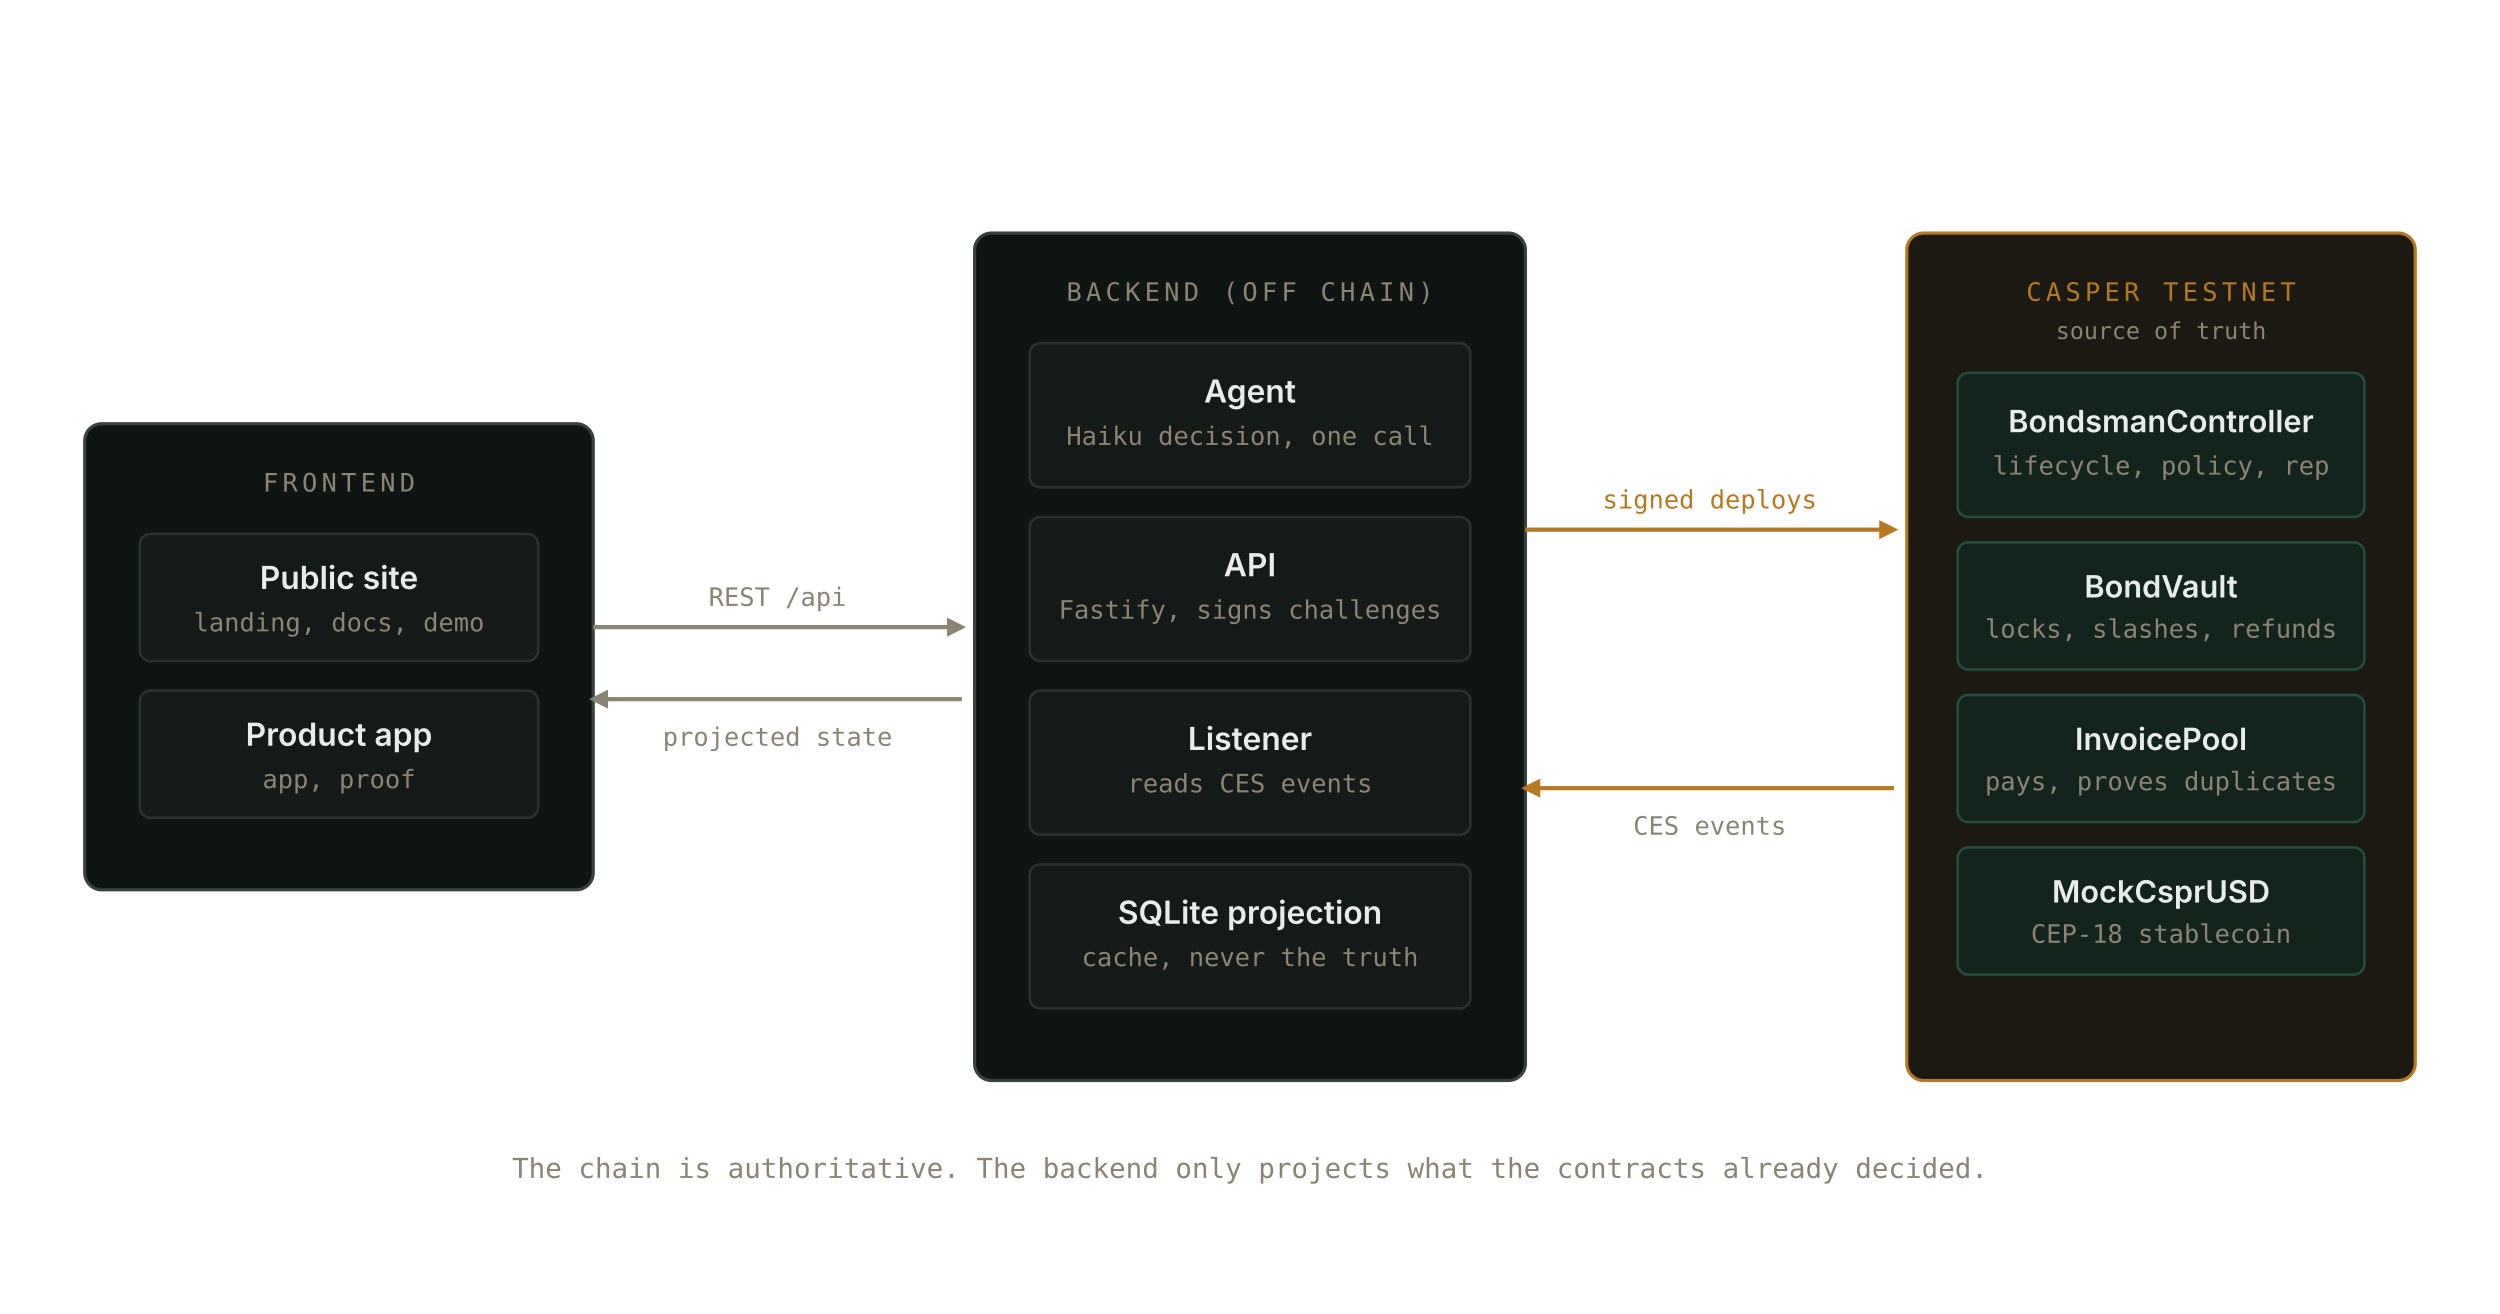
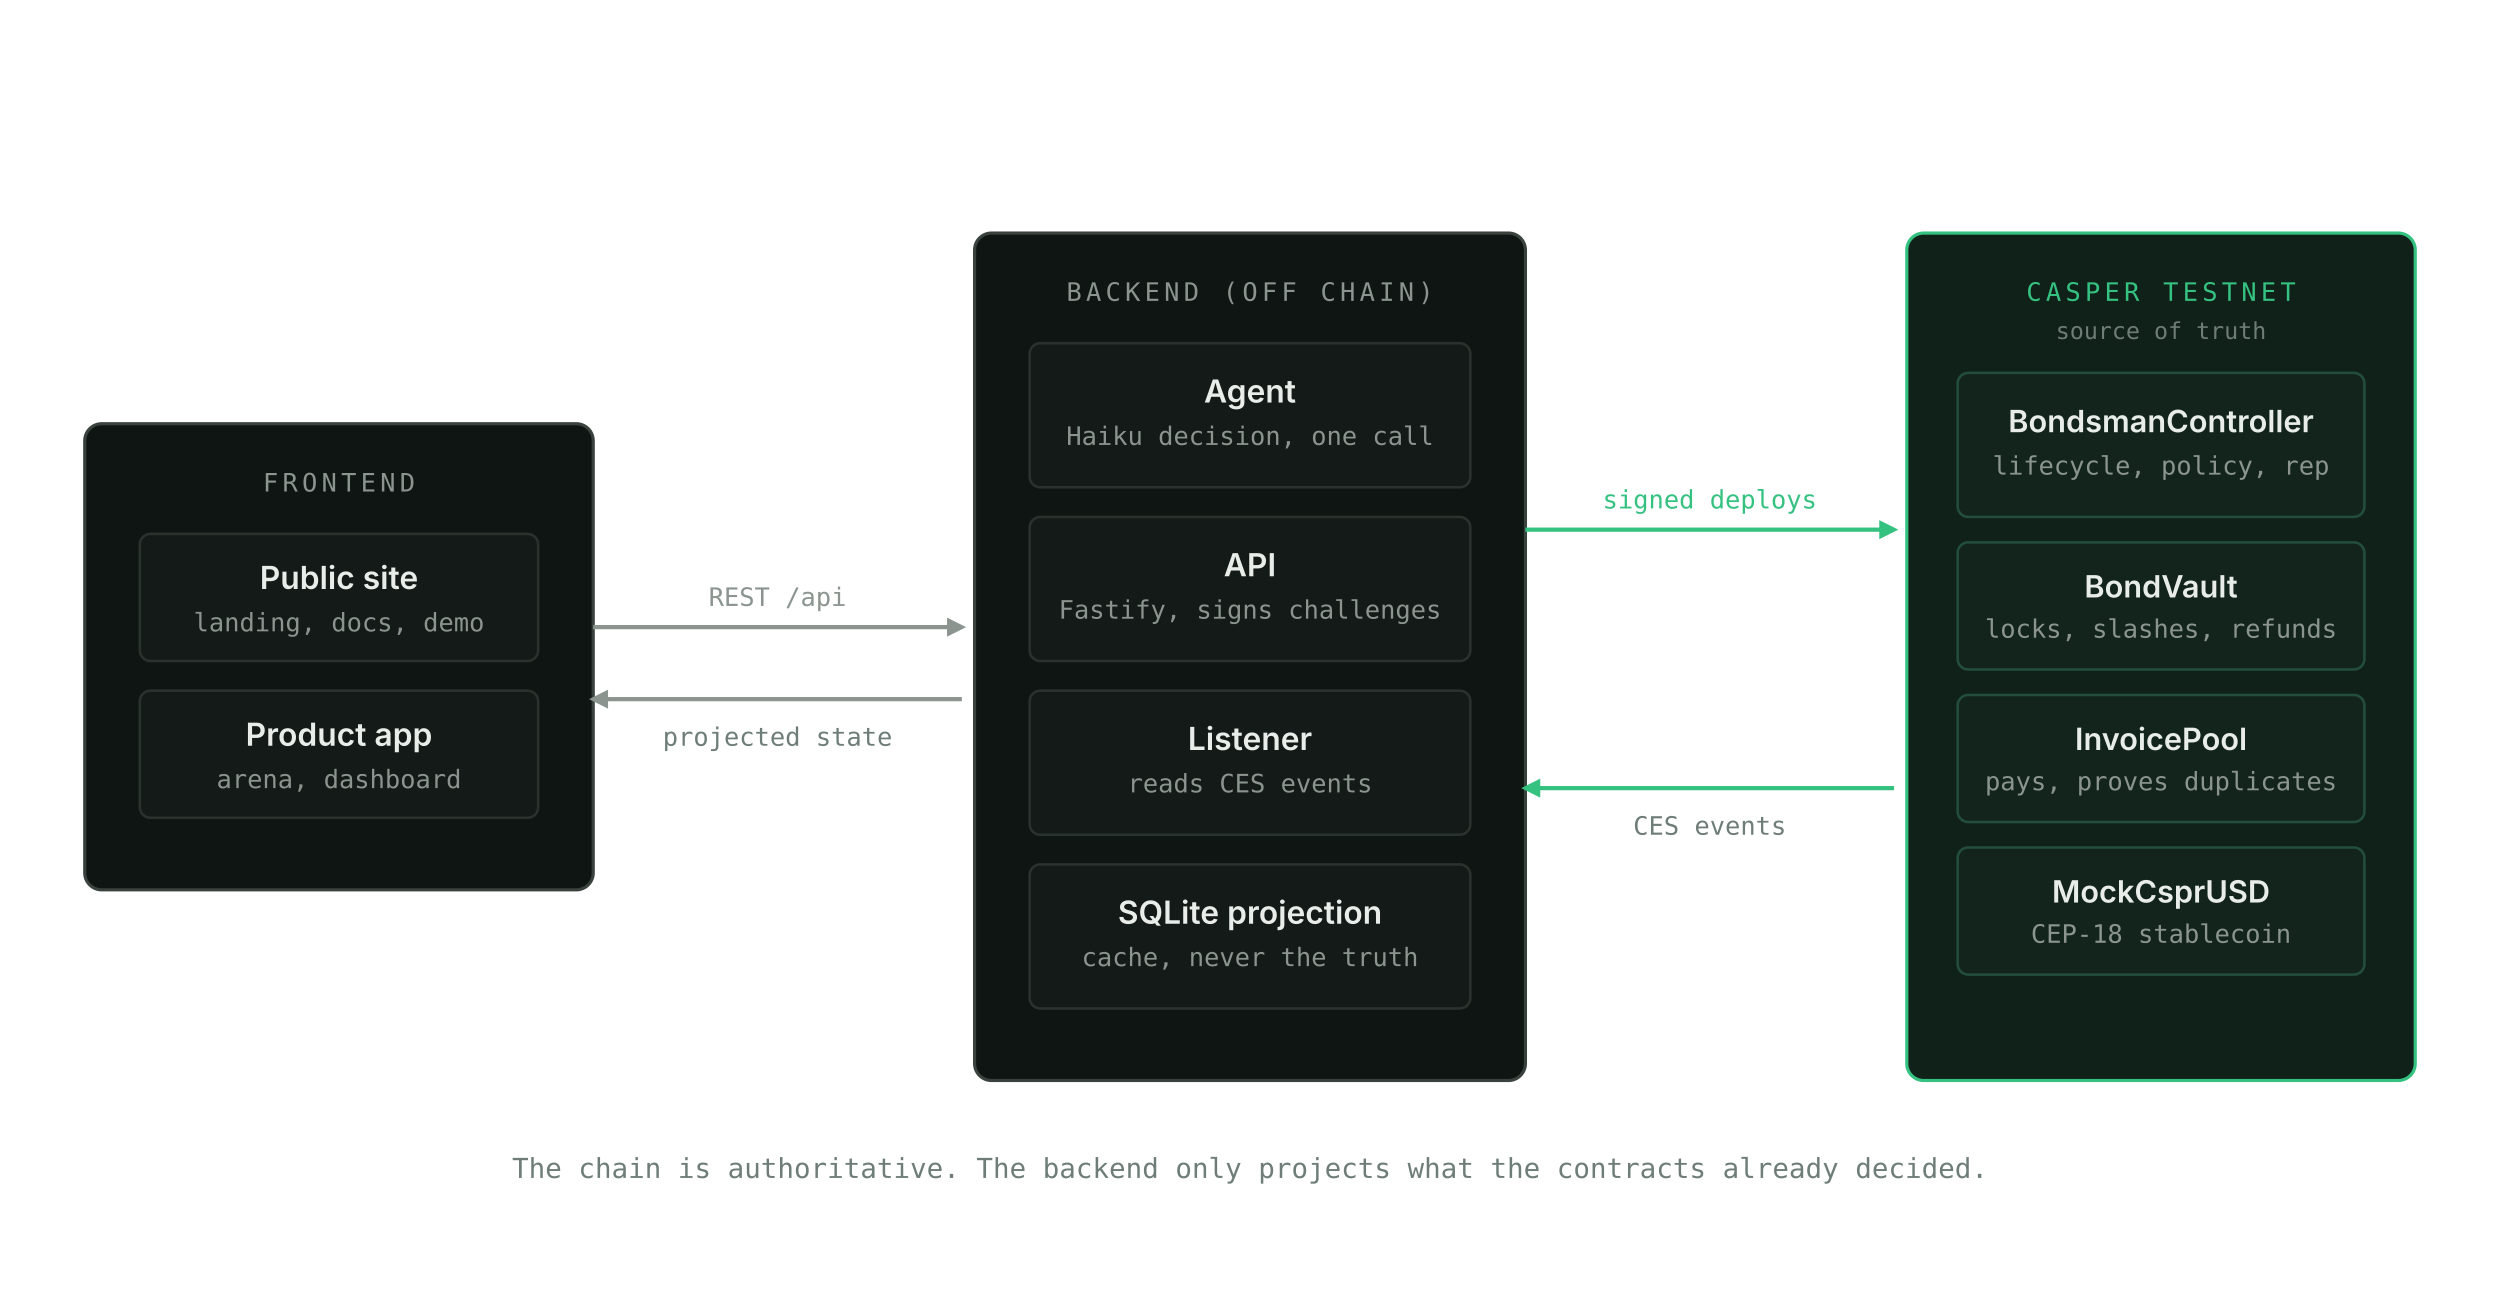
<svg xmlns="http://www.w3.org/2000/svg" viewBox="0 0 1180 620" font-family="system-ui, -apple-system, 'Segoe UI', sans-serif">
  <defs>
    <marker id="ar-green" markerWidth="9" markerHeight="9" refX="7" refY="4.5" orient="auto" markerUnits="userSpaceOnUse">
-       <path d="M0,0 L9,4.5 L0,9 Z" fill="#B7791F" />
+       <path d="M0,0 L9,4.5 L0,9 Z" fill="#35C281" />
    </marker>
    <marker id="ar-muted" markerWidth="9" markerHeight="9" refX="7" refY="4.5" orient="auto" markerUnits="userSpaceOnUse">
-       <path d="M0,0 L9,4.5 L0,9 Z" fill="#8C8473" />
+       <path d="M0,0 L9,4.5 L0,9 Z" fill="#8B948F" />
    </marker>
  </defs>
  <rect x="40" y="200" width="240" height="220" rx="8" fill="#0F1512" stroke="#3A423E" stroke-width="1.5" />
-   <text x="160" y="232" text-anchor="middle" fill="#8C8473" font-size="12" letter-spacing="2" font-family="ui-monospace, Menlo, monospace">FRONTEND</text>
+   <text x="160" y="232" text-anchor="middle" fill="#8B948F" font-size="12" letter-spacing="2" font-family="ui-monospace, Menlo, monospace">FRONTEND</text>
  <rect x="66" y="252" width="188" height="60" rx="5" fill="#141A17" stroke="#2A322E" stroke-width="1.2" />
  <text x="160" y="278" text-anchor="middle" fill="#E8EDEA" font-size="15" font-weight="600">Public site</text>
-   <text x="160" y="298" text-anchor="middle" fill="#8C8473" font-size="12" font-family="ui-monospace, Menlo, monospace">landing, docs, demo</text>
+   <text x="160" y="298" text-anchor="middle" fill="#8B948F" font-size="12" font-family="ui-monospace, Menlo, monospace">landing, docs, demo</text>
  <rect x="66" y="326" width="188" height="60" rx="5" fill="#141A17" stroke="#2A322E" stroke-width="1.2" />
  <text x="160" y="352" text-anchor="middle" fill="#E8EDEA" font-size="15" font-weight="600">Product app</text>
-   <text x="160" y="372" text-anchor="middle" fill="#8C8473" font-size="12" font-family="ui-monospace, Menlo, monospace">app, proof</text>
+   <text x="160" y="372" text-anchor="middle" fill="#8B948F" font-size="12" font-family="ui-monospace, Menlo, monospace">arena, dashboard</text>
  <rect x="460" y="110" width="260" height="400" rx="8" fill="#0F1512" stroke="#3A423E" stroke-width="1.5" />
-   <text x="590" y="142" text-anchor="middle" fill="#8C8473" font-size="12" letter-spacing="2" font-family="ui-monospace, Menlo, monospace">BACKEND  (OFF CHAIN)</text>
+   <text x="590" y="142" text-anchor="middle" fill="#8B948F" font-size="12" letter-spacing="2" font-family="ui-monospace, Menlo, monospace">BACKEND  (OFF CHAIN)</text>
  <rect x="486" y="162" width="208" height="68" rx="5" fill="#141A17" stroke="#2A322E" stroke-width="1.2" />
  <text x="590" y="190" text-anchor="middle" fill="#E8EDEA" font-size="15" font-weight="600">Agent</text>
-   <text x="590" y="210" text-anchor="middle" fill="#8C8473" font-size="12" font-family="ui-monospace, Menlo, monospace">Haiku decision, one call</text>
+   <text x="590" y="210" text-anchor="middle" fill="#8B948F" font-size="12" font-family="ui-monospace, Menlo, monospace">Haiku decision, one call</text>
  <rect x="486" y="244" width="208" height="68" rx="5" fill="#141A17" stroke="#2A322E" stroke-width="1.2" />
  <text x="590" y="272" text-anchor="middle" fill="#E8EDEA" font-size="15" font-weight="600">API</text>
-   <text x="590" y="292" text-anchor="middle" fill="#8C8473" font-size="12" font-family="ui-monospace, Menlo, monospace">Fastify, signs challenges</text>
+   <text x="590" y="292" text-anchor="middle" fill="#8B948F" font-size="12" font-family="ui-monospace, Menlo, monospace">Fastify, signs challenges</text>
  <rect x="486" y="326" width="208" height="68" rx="5" fill="#141A17" stroke="#2A322E" stroke-width="1.2" />
  <text x="590" y="354" text-anchor="middle" fill="#E8EDEA" font-size="15" font-weight="600">Listener</text>
-   <text x="590" y="374" text-anchor="middle" fill="#8C8473" font-size="12" font-family="ui-monospace, Menlo, monospace">reads CES events</text>
+   <text x="590" y="374" text-anchor="middle" fill="#8B948F" font-size="12" font-family="ui-monospace, Menlo, monospace">reads CES events</text>
  <rect x="486" y="408" width="208" height="68" rx="5" fill="#141A17" stroke="#2A322E" stroke-width="1.2" />
  <text x="590" y="436" text-anchor="middle" fill="#E8EDEA" font-size="15" font-weight="600">SQLite projection</text>
-   <text x="590" y="456" text-anchor="middle" fill="#8C8473" font-size="12" font-family="ui-monospace, Menlo, monospace">cache, never the truth</text>
-   <rect x="900" y="110" width="240" height="400" rx="8" fill="#1C1913" stroke="#B7791F" stroke-width="1.5" />
-   <text x="1020" y="142" text-anchor="middle" fill="#B7791F" font-size="12" letter-spacing="2" font-family="ui-monospace, Menlo, monospace">CASPER TESTNET</text>
-   <text x="1020" y="160" text-anchor="middle" fill="#8C8473" font-size="11" font-family="ui-monospace, Menlo, monospace">source of truth</text>
+   <text x="590" y="456" text-anchor="middle" fill="#8B948F" font-size="12" font-family="ui-monospace, Menlo, monospace">cache, never the truth</text>
+   <rect x="900" y="110" width="240" height="400" rx="8" fill="#10211A" stroke="#35C281" stroke-width="1.5" />
+   <text x="1020" y="142" text-anchor="middle" fill="#35C281" font-size="12" letter-spacing="2" font-family="ui-monospace, Menlo, monospace">CASPER TESTNET</text>
+   <text x="1020" y="160" text-anchor="middle" fill="#6E7D77" font-size="11" font-family="ui-monospace, Menlo, monospace">source of truth</text>
  <rect x="924" y="176" width="192" height="68" rx="5" fill="#13241D" stroke="#234e3d" stroke-width="1.2" />
  <text x="1020" y="204" text-anchor="middle" fill="#E8EDEA" font-size="14.5" font-weight="600">BondsmanController</text>
-   <text x="1020" y="224" text-anchor="middle" fill="#8C8473" font-size="12" font-family="ui-monospace, Menlo, monospace">lifecycle, policy, rep</text>
+   <text x="1020" y="224" text-anchor="middle" fill="#8B948F" font-size="12" font-family="ui-monospace, Menlo, monospace">lifecycle, policy, rep</text>
  <rect x="924" y="256" width="192" height="60" rx="5" fill="#13241D" stroke="#234e3d" stroke-width="1.2" />
  <text x="1020" y="282" text-anchor="middle" fill="#E8EDEA" font-size="14.5" font-weight="600">BondVault</text>
-   <text x="1020" y="301" text-anchor="middle" fill="#8C8473" font-size="12" font-family="ui-monospace, Menlo, monospace">locks, slashes, refunds</text>
+   <text x="1020" y="301" text-anchor="middle" fill="#8B948F" font-size="12" font-family="ui-monospace, Menlo, monospace">locks, slashes, refunds</text>
  <rect x="924" y="328" width="192" height="60" rx="5" fill="#13241D" stroke="#234e3d" stroke-width="1.2" />
  <text x="1020" y="354" text-anchor="middle" fill="#E8EDEA" font-size="14.5" font-weight="600">InvoicePool</text>
-   <text x="1020" y="373" text-anchor="middle" fill="#8C8473" font-size="12" font-family="ui-monospace, Menlo, monospace">pays, proves duplicates</text>
+   <text x="1020" y="373" text-anchor="middle" fill="#8B948F" font-size="12" font-family="ui-monospace, Menlo, monospace">pays, proves duplicates</text>
  <rect x="924" y="400" width="192" height="60" rx="5" fill="#13241D" stroke="#234e3d" stroke-width="1.2" />
  <text x="1020" y="426" text-anchor="middle" fill="#E8EDEA" font-size="14.5" font-weight="600">MockCsprUSD</text>
-   <text x="1020" y="445" text-anchor="middle" fill="#8C8473" font-size="12" font-family="ui-monospace, Menlo, monospace">CEP-18 stablecoin</text>
-   <line x1="280" y1="296" x2="454" y2="296" stroke="#8C8473" stroke-width="2" marker-end="url(#ar-muted)" />
-   <text x="367" y="286" text-anchor="middle" fill="#8C8473" font-size="12" font-family="ui-monospace, Menlo, monospace">REST /api</text>
-   <line x1="454" y1="330" x2="280" y2="330" stroke="#8C8473" stroke-width="2" marker-end="url(#ar-muted)" />
-   <text x="367" y="352" text-anchor="middle" fill="#8C8473" font-size="12" font-family="ui-monospace, Menlo, monospace">projected state</text>
-   <line x1="720" y1="250" x2="894" y2="250" stroke="#B7791F" stroke-width="2" marker-end="url(#ar-green)" />
-   <text x="807" y="240" text-anchor="middle" fill="#B7791F" font-size="12" font-family="ui-monospace, Menlo, monospace">signed deploys</text>
-   <line x1="894" y1="372" x2="720" y2="372" stroke="#B7791F" stroke-width="2" marker-end="url(#ar-green)" />
-   <text x="807" y="394" text-anchor="middle" fill="#8C8473" font-size="12" font-family="ui-monospace, Menlo, monospace">CES events</text>
-   <text x="590" y="556" text-anchor="middle" fill="#8C8473" font-size="13" font-family="ui-monospace, Menlo, monospace">The chain is authoritative. The backend only projects what the contracts already decided.</text>
+   <text x="1020" y="445" text-anchor="middle" fill="#8B948F" font-size="12" font-family="ui-monospace, Menlo, monospace">CEP-18 stablecoin</text>
+   <line x1="280" y1="296" x2="454" y2="296" stroke="#8B948F" stroke-width="2" marker-end="url(#ar-muted)" />
+   <text x="367" y="286" text-anchor="middle" fill="#8B948F" font-size="12" font-family="ui-monospace, Menlo, monospace">REST /api</text>
+   <line x1="454" y1="330" x2="280" y2="330" stroke="#8B948F" stroke-width="2" marker-end="url(#ar-muted)" />
+   <text x="367" y="352" text-anchor="middle" fill="#6E7D77" font-size="12" font-family="ui-monospace, Menlo, monospace">projected state</text>
+   <line x1="720" y1="250" x2="894" y2="250" stroke="#35C281" stroke-width="2" marker-end="url(#ar-green)" />
+   <text x="807" y="240" text-anchor="middle" fill="#35C281" font-size="12" font-family="ui-monospace, Menlo, monospace">signed deploys</text>
+   <line x1="894" y1="372" x2="720" y2="372" stroke="#35C281" stroke-width="2" marker-end="url(#ar-green)" />
+   <text x="807" y="394" text-anchor="middle" fill="#6E7D77" font-size="12" font-family="ui-monospace, Menlo, monospace">CES events</text>
+   <text x="590" y="556" text-anchor="middle" fill="#6E7D77" font-size="13" font-family="ui-monospace, Menlo, monospace">The chain is authoritative. The backend only projects what the contracts already decided.</text>
</svg>
